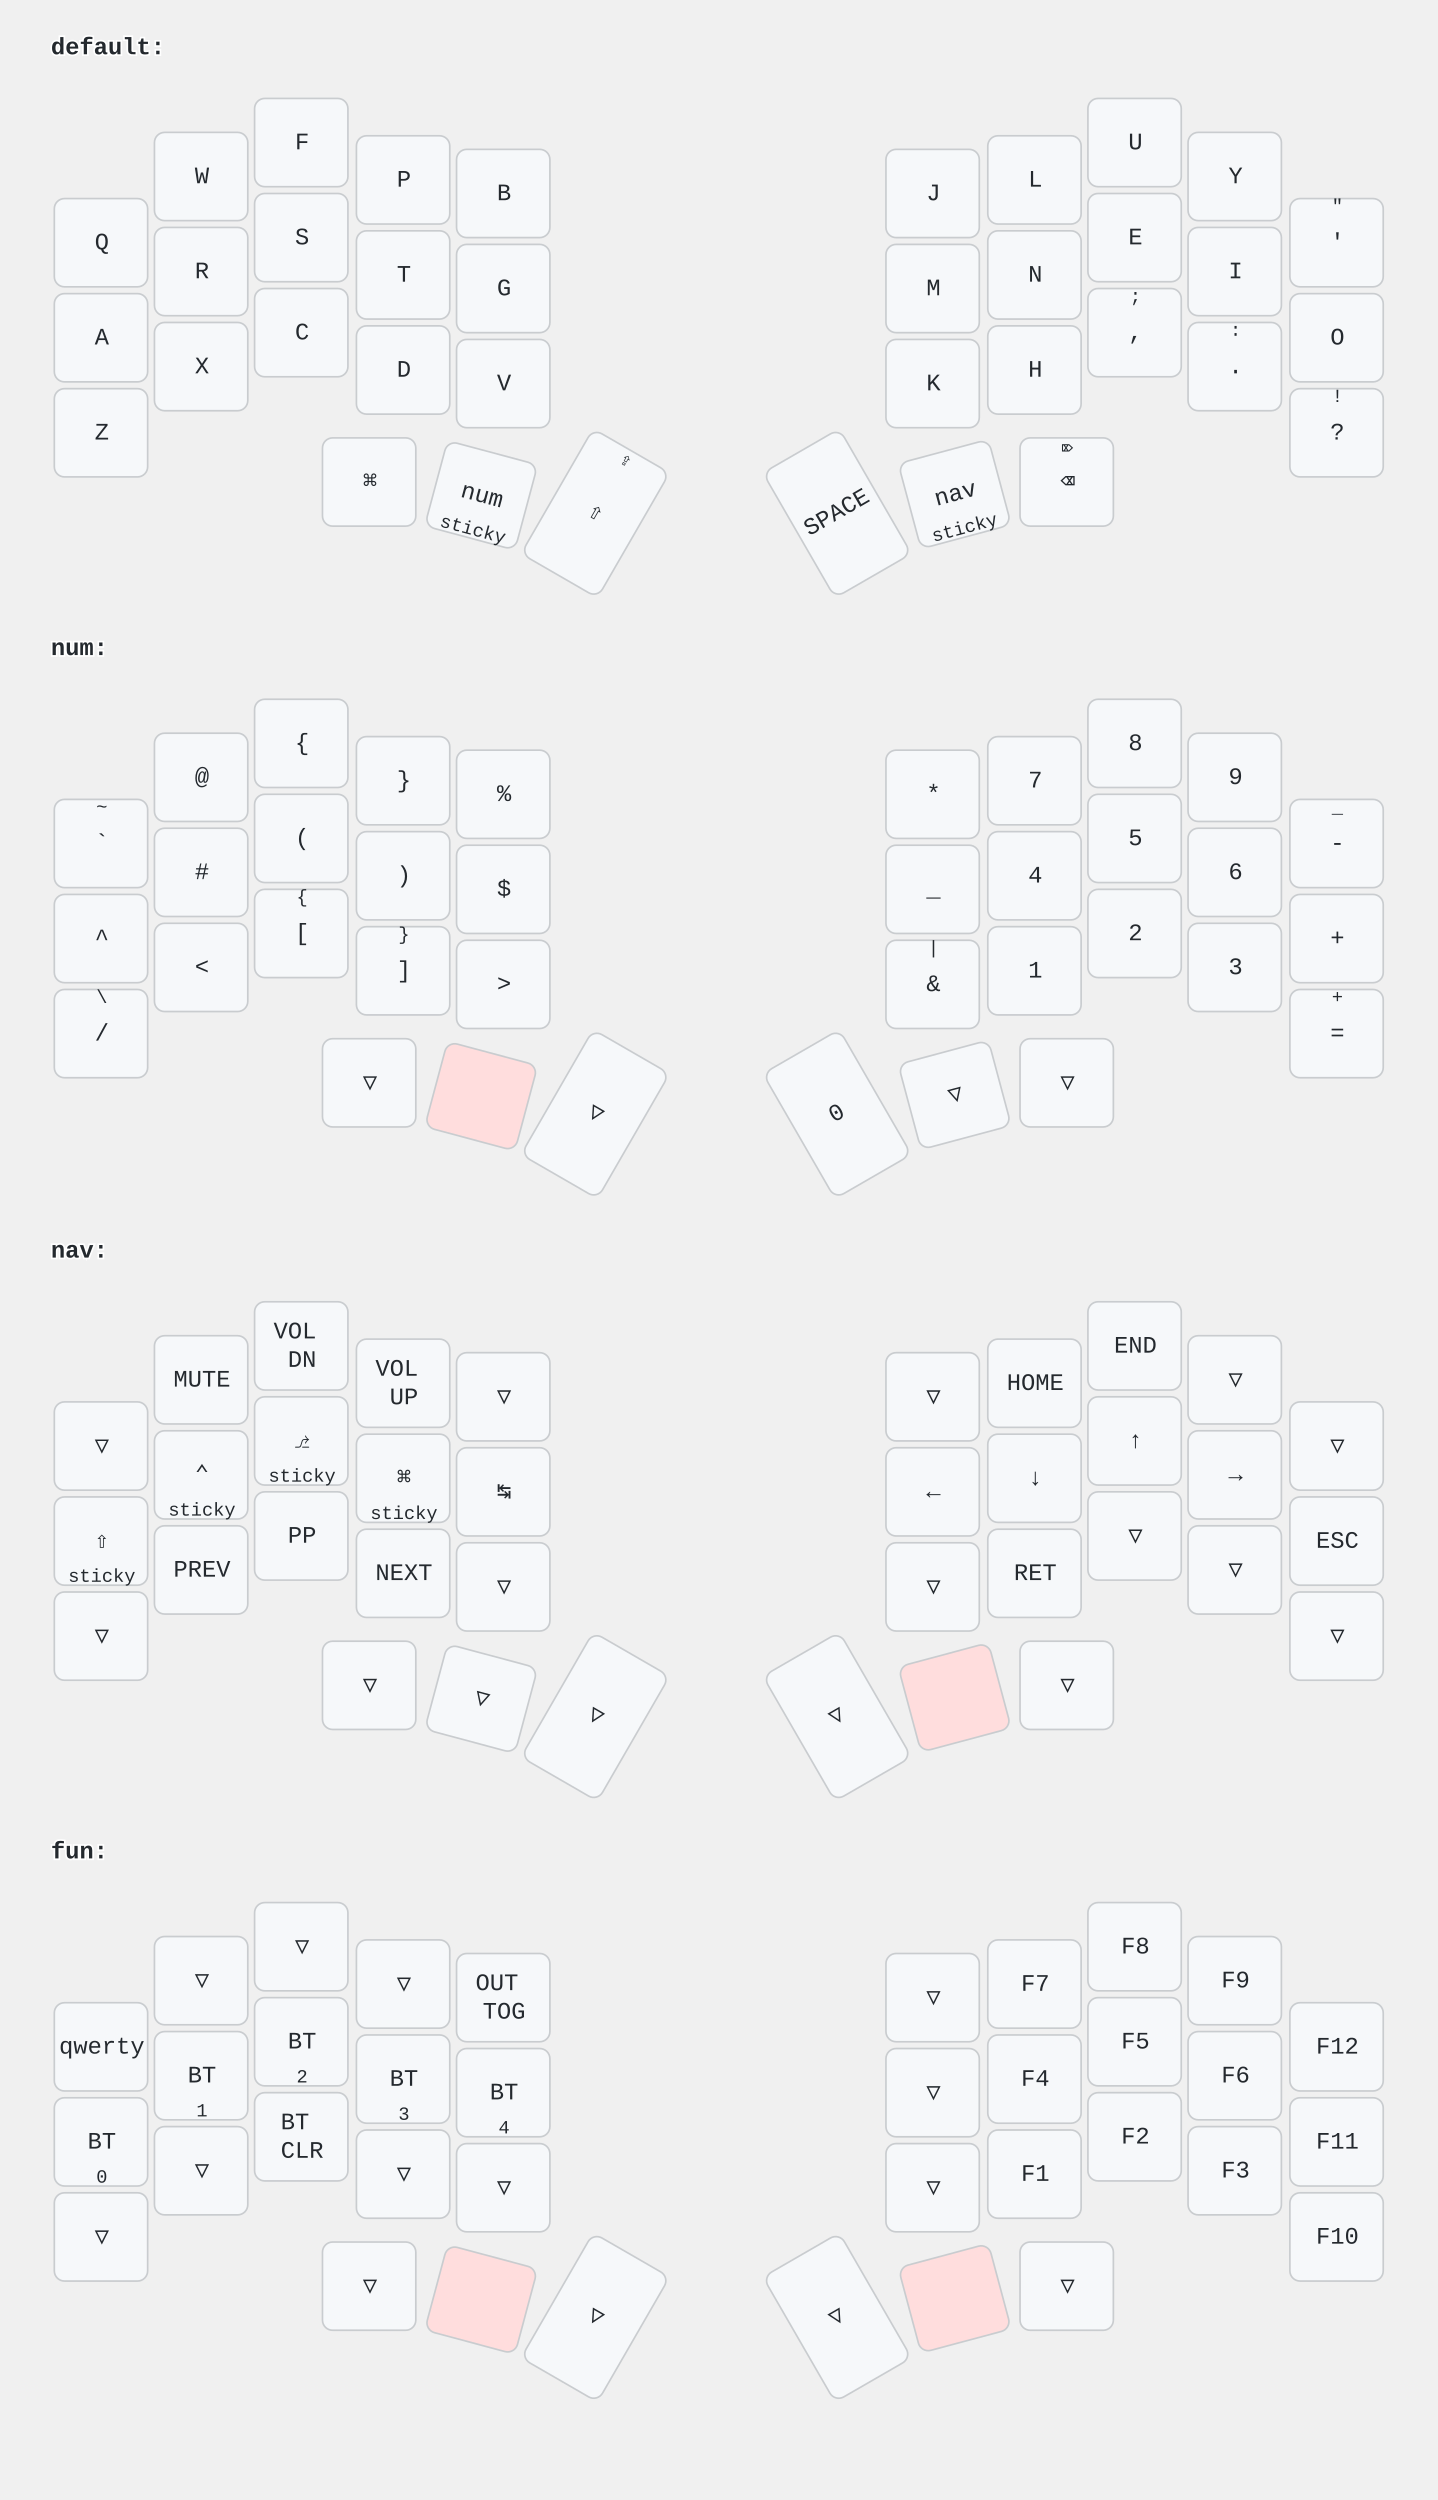
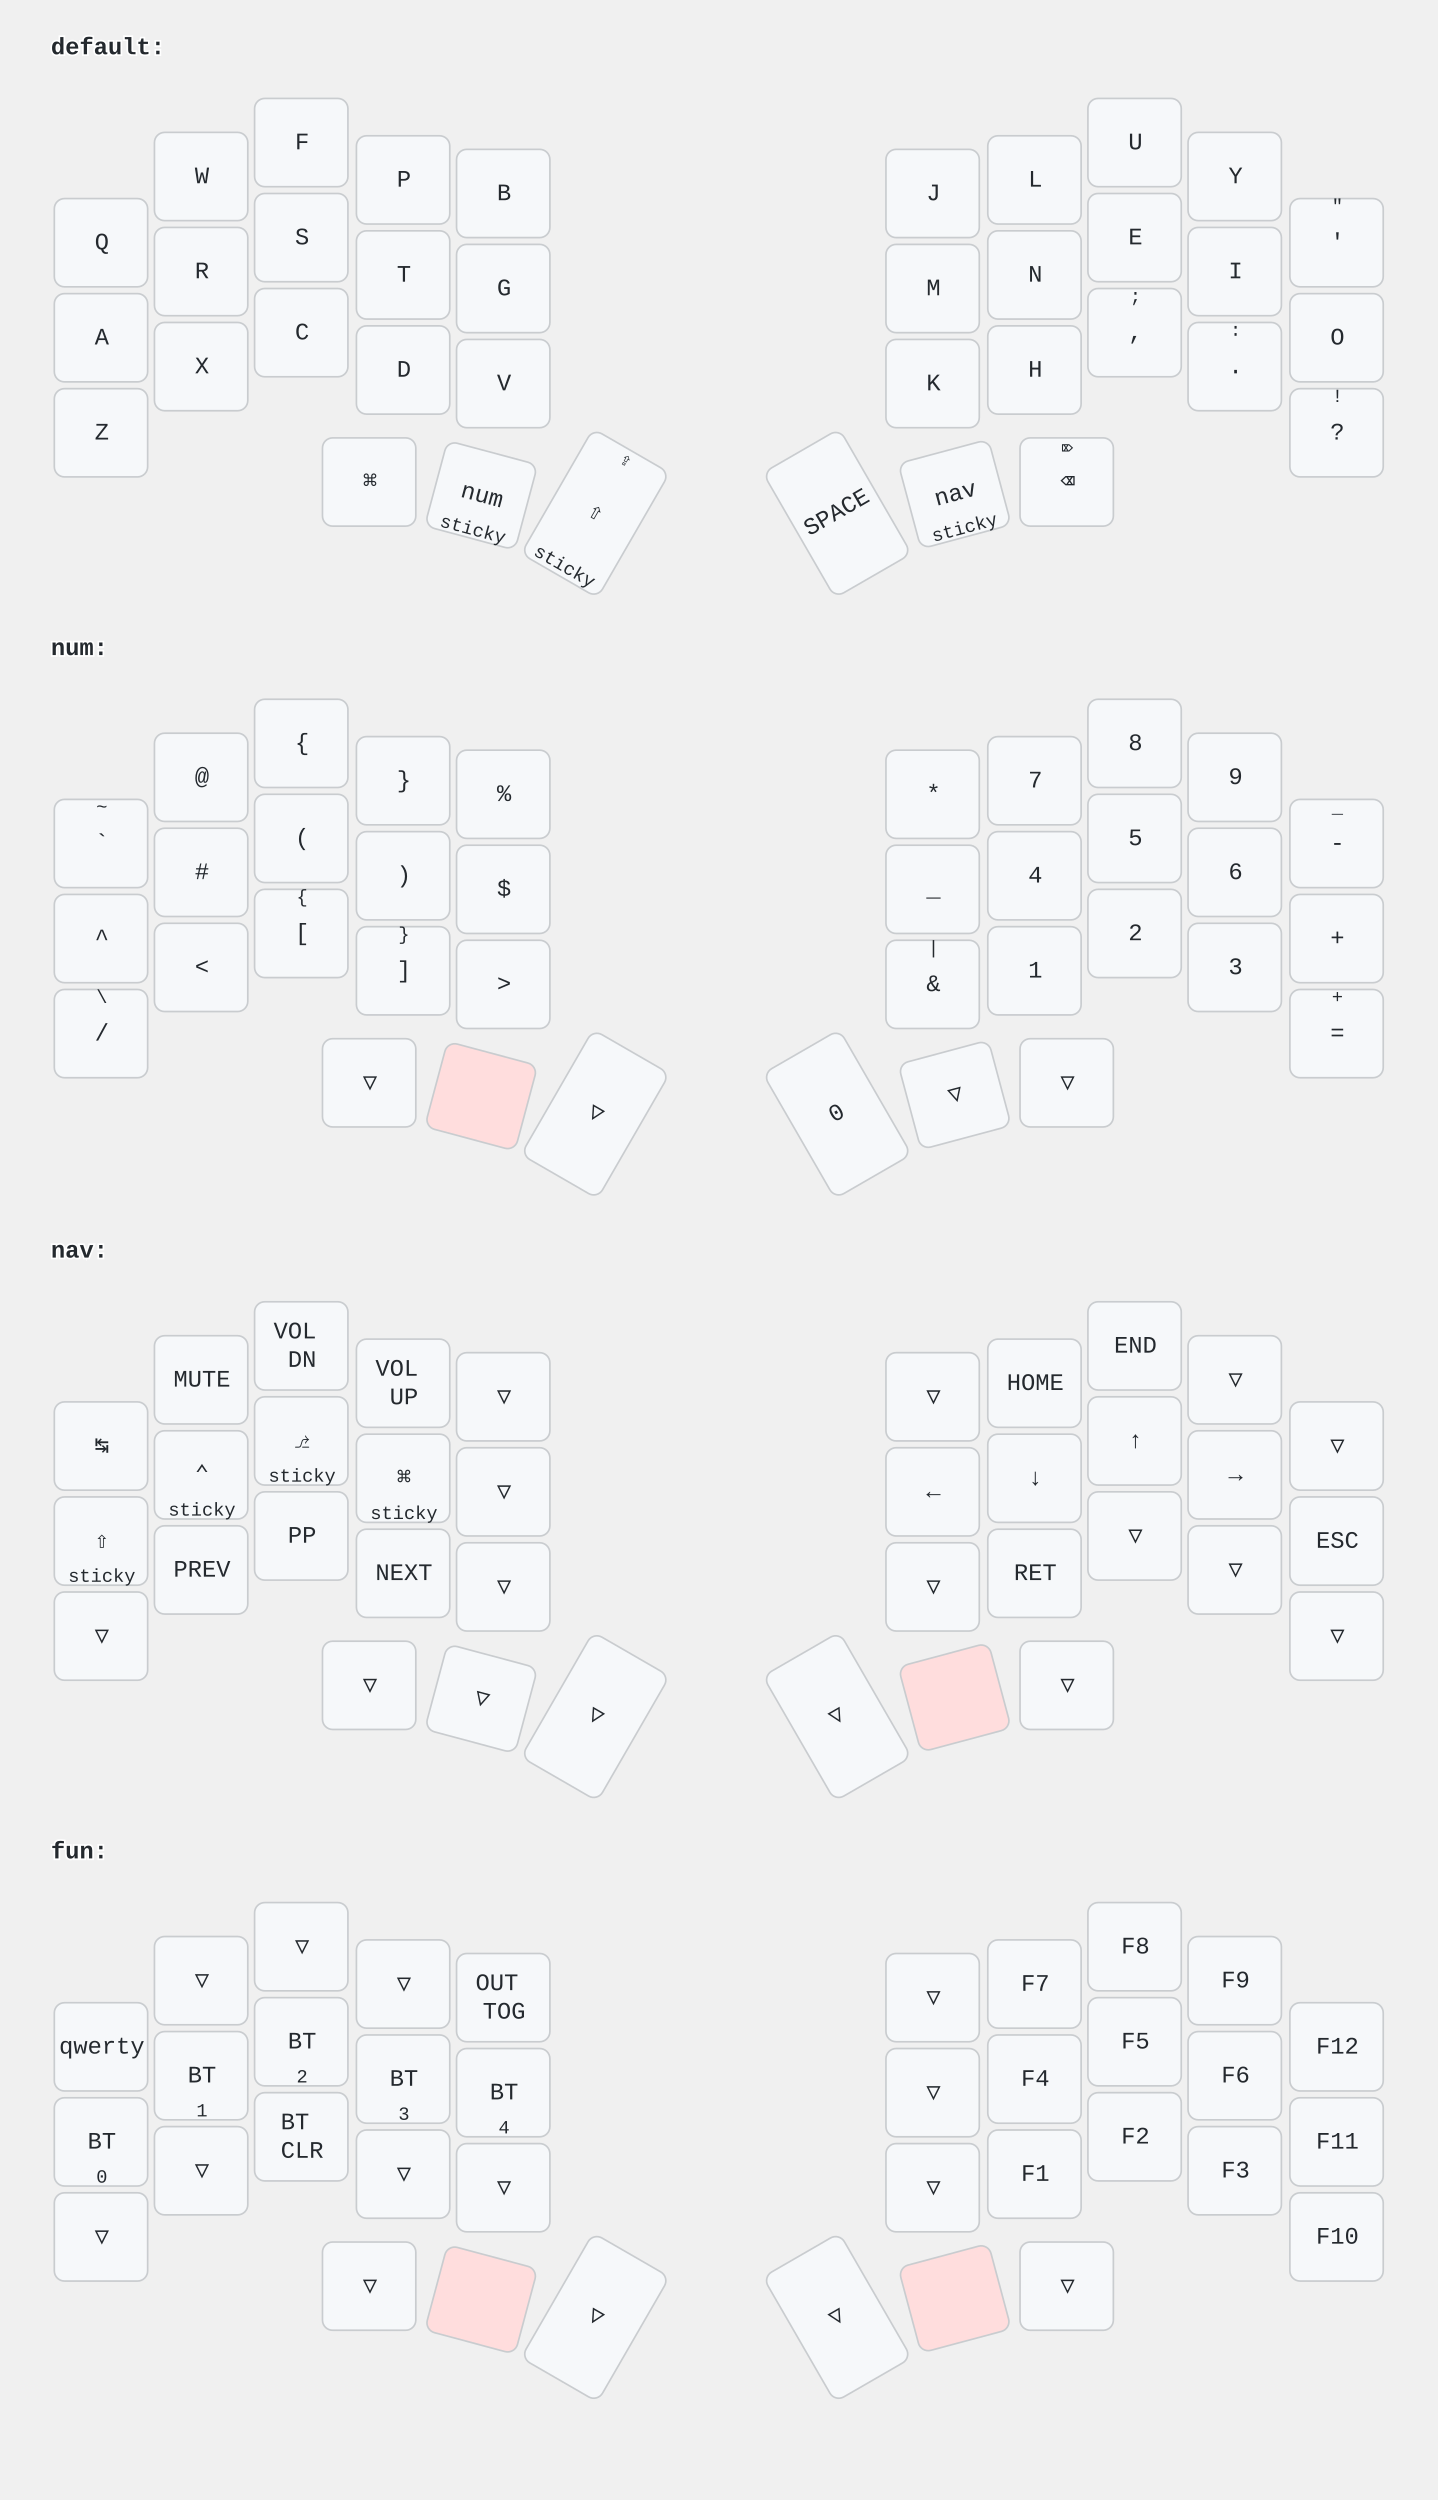
<svg xmlns="http://www.w3.org/2000/svg" width="847" height="1473" viewBox="0 0 847 1473" class="keymap">
  <style>/* font and background color specifications */
svg {
    font-family: SFMono-Regular,Consolas,Liberation Mono,Menlo,monospace;
    font-size: 14px;
    font-kerning: normal;
    text-rendering: optimizeLegibility;
    fill: #24292e;
}

/* default key styling */
rect {
    fill: #f6f8fa;
    stroke: #c9cccf;
    stroke-width: 1;
}

/* color accent for combo boxes */
rect.combo {
    fill: #cdf;
}

/* color accent for held keys */
rect.held, rect.combo.held {
    fill: #fdd;
}

/* color accent for ghost (optional) keys */
rect.ghost, rect.combo.ghost {
    fill: #ddd;
}

text {
    text-anchor: middle;
    dominant-baseline: middle;
}

/* styling for layer labels */
text.label {
    font-weight: bold;
    text-anchor: start;
    stroke: white;
    stroke-width: 2;
    paint-order: stroke;
}

/* styling for combo tap, and key hold/shifted label text */
text.combo, text.hold, text.shifted {
    font-size: 11px;
}

text.hold {
    text-anchor: middle;
    dominant-baseline: auto;
}

text.shifted {
    text-anchor: middle;
    dominant-baseline: hanging;
}

/* styling for hold/shifted label text in combo box */
text.combo.hold, text.combo.shifted {
    font-size: 8px;
}

/* styling for combo dendrons */
path {
    stroke-width: 1;
    stroke: gray;
    fill: none;
}
</style>
  <g transform="translate(30, 0)" class="layer-default">
    <text x="0" y="28" class="label">default:</text>
    <g transform="translate(0, 56)">
      <g transform="translate(30, 87)" class="key keypos-0">
        <rect rx="6" ry="6" x="-28" y="-26" width="55" height="52" class="key" />
        <text x="0" y="0" class="key tap">Q</text>
      </g>
      <g transform="translate(89, 48)" class="key keypos-1">
        <rect rx="6" ry="6" x="-28" y="-26" width="55" height="52" class="key" />
        <text x="0" y="0" class="key tap">W</text>
      </g>
      <g transform="translate(148, 28)" class="key keypos-2">
        <rect rx="6" ry="6" x="-28" y="-26" width="55" height="52" class="key" />
        <text x="0" y="0" class="key tap">F</text>
      </g>
      <g transform="translate(208, 50)" class="key keypos-3">
        <rect rx="6" ry="6" x="-28" y="-26" width="55" height="52" class="key" />
        <text x="0" y="0" class="key tap">P</text>
      </g>
      <g transform="translate(267, 58)" class="key keypos-4">
        <rect rx="6" ry="6" x="-28" y="-26" width="55" height="52" class="key" />
        <text x="0" y="0" class="key tap">B</text>
      </g>
      <g transform="translate(520, 58)" class="key keypos-5">
        <rect rx="6" ry="6" x="-28" y="-26" width="55" height="52" class="key" />
        <text x="0" y="0" class="key tap">J</text>
      </g>
      <g transform="translate(580, 50)" class="key keypos-6">
        <rect rx="6" ry="6" x="-28" y="-26" width="55" height="52" class="key" />
        <text x="0" y="0" class="key tap">L</text>
      </g>
      <g transform="translate(639, 28)" class="key keypos-7">
        <rect rx="6" ry="6" x="-28" y="-26" width="55" height="52" class="key" />
        <text x="0" y="0" class="key tap">U</text>
      </g>
      <g transform="translate(698, 48)" class="key keypos-8">
        <rect rx="6" ry="6" x="-28" y="-26" width="55" height="52" class="key" />
        <text x="0" y="0" class="key tap">Y</text>
      </g>
      <g transform="translate(758, 87)" class="key keypos-9">
        <rect rx="6" ry="6" x="-28" y="-26" width="55" height="52" class="key" />
        <text x="0" y="0" class="key tap">'</text>
        <text x="0" y="-24" class="key shifted">"</text>
      </g>
      <g transform="translate(30, 143)" class="key keypos-10">
        <rect rx="6" ry="6" x="-28" y="-26" width="55" height="52" class="key" />
        <text x="0" y="0" class="key tap">A</text>
      </g>
      <g transform="translate(89, 104)" class="key keypos-11">
        <rect rx="6" ry="6" x="-28" y="-26" width="55" height="52" class="key" />
        <text x="0" y="0" class="key tap">R</text>
      </g>
      <g transform="translate(148, 84)" class="key keypos-12">
        <rect rx="6" ry="6" x="-28" y="-26" width="55" height="52" class="key" />
        <text x="0" y="0" class="key tap">S</text>
      </g>
      <g transform="translate(208, 106)" class="key keypos-13">
        <rect rx="6" ry="6" x="-28" y="-26" width="55" height="52" class="key" />
        <text x="0" y="0" class="key tap">T</text>
      </g>
      <g transform="translate(267, 114)" class="key keypos-14">
        <rect rx="6" ry="6" x="-28" y="-26" width="55" height="52" class="key" />
        <text x="0" y="0" class="key tap">G</text>
      </g>
      <g transform="translate(520, 114)" class="key keypos-15">
        <rect rx="6" ry="6" x="-28" y="-26" width="55" height="52" class="key" />
        <text x="0" y="0" class="key tap">M</text>
      </g>
      <g transform="translate(580, 106)" class="key keypos-16">
        <rect rx="6" ry="6" x="-28" y="-26" width="55" height="52" class="key" />
        <text x="0" y="0" class="key tap">N</text>
      </g>
      <g transform="translate(639, 84)" class="key keypos-17">
        <rect rx="6" ry="6" x="-28" y="-26" width="55" height="52" class="key" />
        <text x="0" y="0" class="key tap">E</text>
      </g>
      <g transform="translate(698, 104)" class="key keypos-18">
        <rect rx="6" ry="6" x="-28" y="-26" width="55" height="52" class="key" />
        <text x="0" y="0" class="key tap">I</text>
      </g>
      <g transform="translate(758, 143)" class="key keypos-19">
        <rect rx="6" ry="6" x="-28" y="-26" width="55" height="52" class="key" />
        <text x="0" y="0" class="key tap">O</text>
      </g>
      <g transform="translate(30, 199)" class="key keypos-20">
        <rect rx="6" ry="6" x="-28" y="-26" width="55" height="52" class="key" />
        <text x="0" y="0" class="key tap">Z</text>
      </g>
      <g transform="translate(89, 160)" class="key keypos-21">
        <rect rx="6" ry="6" x="-28" y="-26" width="55" height="52" class="key" />
        <text x="0" y="0" class="key tap">X</text>
      </g>
      <g transform="translate(148, 140)" class="key keypos-22">
        <rect rx="6" ry="6" x="-28" y="-26" width="55" height="52" class="key" />
        <text x="0" y="0" class="key tap">C</text>
      </g>
      <g transform="translate(208, 162)" class="key keypos-23">
        <rect rx="6" ry="6" x="-28" y="-26" width="55" height="52" class="key" />
        <text x="0" y="0" class="key tap">D</text>
      </g>
      <g transform="translate(267, 170)" class="key keypos-24">
        <rect rx="6" ry="6" x="-28" y="-26" width="55" height="52" class="key" />
        <text x="0" y="0" class="key tap">V</text>
      </g>
      <g transform="translate(520, 170)" class="key keypos-25">
        <rect rx="6" ry="6" x="-28" y="-26" width="55" height="52" class="key" />
        <text x="0" y="0" class="key tap">K</text>
      </g>
      <g transform="translate(580, 162)" class="key keypos-26">
        <rect rx="6" ry="6" x="-28" y="-26" width="55" height="52" class="key" />
        <text x="0" y="0" class="key tap">H</text>
      </g>
      <g transform="translate(639, 140)" class="key keypos-27">
        <rect rx="6" ry="6" x="-28" y="-26" width="55" height="52" class="key" />
        <text x="0" y="0" class="key tap">,</text>
        <text x="0" y="-24" class="key shifted">;</text>
      </g>
      <g transform="translate(698, 160)" class="key keypos-28">
        <rect rx="6" ry="6" x="-28" y="-26" width="55" height="52" class="key" />
        <text x="0" y="0" class="key tap">.</text>
        <text x="0" y="-24" class="key shifted">:</text>
      </g>
      <g transform="translate(758, 199)" class="key keypos-29">
        <rect rx="6" ry="6" x="-28" y="-26" width="55" height="52" class="key" />
        <text x="0" y="0" class="key tap">?</text>
        <text x="0" y="-24" class="key shifted">!</text>
      </g>
      <g transform="translate(188, 228)" class="key keypos-30">
        <rect rx="6" ry="6" x="-28" y="-26" width="55" height="52" class="key" />
        <text x="0" y="0" class="key tap">⌘</text>
      </g>
      <g transform="translate(254, 236) rotate(15.0)" class="key keypos-31">
        <rect rx="6" ry="6" x="-28" y="-26" width="55" height="52" class="key" />
        <text x="0" y="0" class="key tap">num</text>
        <text x="0" y="24" class="key hold">sticky</text>
      </g>
      <g transform="translate(321, 246) rotate(30.0)" class="key keypos-32">
        <rect rx="6" ry="6" x="-26" y="-42" width="52" height="85" class="key" />
        <text x="0" y="0" class="key tap">⇧</text>
+         <text x="0" y="40" class="key hold">sticky</text>
        <text x="0" y="-40" class="key shifted">⇪</text>
      </g>
      <g transform="translate(463, 246) rotate(-30.0)" class="key keypos-33">
        <rect rx="6" ry="6" x="-26" y="-42" width="52" height="85" class="key" />
        <text x="0" y="0" class="key tap">SPACE</text>
      </g>
      <g transform="translate(533, 235) rotate(-15.0)" class="key keypos-34">
        <rect rx="6" ry="6" x="-28" y="-26" width="55" height="52" class="key" />
        <text x="0" y="0" class="key tap">nav</text>
        <text x="0" y="24" class="key hold">sticky</text>
      </g>
      <g transform="translate(599, 228)" class="key keypos-35">
        <rect rx="6" ry="6" x="-28" y="-26" width="55" height="52" class="key" />
        <text x="0" y="0" class="key tap">⌫</text>
        <text x="0" y="-24" class="key shifted">⌦</text>
      </g>
    </g>
  </g>
  <g transform="translate(30, 354)" class="layer-num">
    <text x="0" y="28" class="label">num:</text>
    <g transform="translate(0, 56)">
      <g transform="translate(30, 87)" class="key keypos-0">
        <rect rx="6" ry="6" x="-28" y="-26" width="55" height="52" class="key" />
        <text x="0" y="0" class="key tap">`</text>
        <text x="0" y="-24" class="key shifted">~</text>
      </g>
      <g transform="translate(89, 48)" class="key keypos-1">
        <rect rx="6" ry="6" x="-28" y="-26" width="55" height="52" class="key" />
        <text x="0" y="0" class="key tap">@</text>
      </g>
      <g transform="translate(148, 28)" class="key keypos-2">
        <rect rx="6" ry="6" x="-28" y="-26" width="55" height="52" class="key" />
        <text x="0" y="0" class="key tap">{</text>
      </g>
      <g transform="translate(208, 50)" class="key keypos-3">
        <rect rx="6" ry="6" x="-28" y="-26" width="55" height="52" class="key" />
        <text x="0" y="0" class="key tap">}</text>
      </g>
      <g transform="translate(267, 58)" class="key keypos-4">
        <rect rx="6" ry="6" x="-28" y="-26" width="55" height="52" class="key" />
        <text x="0" y="0" class="key tap">%</text>
      </g>
      <g transform="translate(520, 58)" class="key keypos-5">
        <rect rx="6" ry="6" x="-28" y="-26" width="55" height="52" class="key" />
        <text x="0" y="0" class="key tap">*</text>
      </g>
      <g transform="translate(580, 50)" class="key keypos-6">
        <rect rx="6" ry="6" x="-28" y="-26" width="55" height="52" class="key" />
        <text x="0" y="0" class="key tap">7</text>
      </g>
      <g transform="translate(639, 28)" class="key keypos-7">
        <rect rx="6" ry="6" x="-28" y="-26" width="55" height="52" class="key" />
        <text x="0" y="0" class="key tap">8</text>
      </g>
      <g transform="translate(698, 48)" class="key keypos-8">
        <rect rx="6" ry="6" x="-28" y="-26" width="55" height="52" class="key" />
        <text x="0" y="0" class="key tap">9</text>
      </g>
      <g transform="translate(758, 87)" class="key keypos-9">
        <rect rx="6" ry="6" x="-28" y="-26" width="55" height="52" class="key" />
        <text x="0" y="0" class="key tap">-</text>
        <text x="0" y="-24" class="key shifted">_</text>
      </g>
      <g transform="translate(30, 143)" class="key keypos-10">
        <rect rx="6" ry="6" x="-28" y="-26" width="55" height="52" class="key" />
        <text x="0" y="0" class="key tap">^</text>
      </g>
      <g transform="translate(89, 104)" class="key keypos-11">
        <rect rx="6" ry="6" x="-28" y="-26" width="55" height="52" class="key" />
        <text x="0" y="0" class="key tap">#</text>
      </g>
      <g transform="translate(148, 84)" class="key keypos-12">
        <rect rx="6" ry="6" x="-28" y="-26" width="55" height="52" class="key" />
        <text x="0" y="0" class="key tap">(</text>
      </g>
      <g transform="translate(208, 106)" class="key keypos-13">
        <rect rx="6" ry="6" x="-28" y="-26" width="55" height="52" class="key" />
        <text x="0" y="0" class="key tap">)</text>
      </g>
      <g transform="translate(267, 114)" class="key keypos-14">
        <rect rx="6" ry="6" x="-28" y="-26" width="55" height="52" class="key" />
        <text x="0" y="0" class="key tap">$</text>
      </g>
      <g transform="translate(520, 114)" class="key keypos-15">
        <rect rx="6" ry="6" x="-28" y="-26" width="55" height="52" class="key" />
        <text x="0" y="0" class="key tap">_</text>
      </g>
      <g transform="translate(580, 106)" class="key keypos-16">
        <rect rx="6" ry="6" x="-28" y="-26" width="55" height="52" class="key" />
        <text x="0" y="0" class="key tap">4</text>
      </g>
      <g transform="translate(639, 84)" class="key keypos-17">
        <rect rx="6" ry="6" x="-28" y="-26" width="55" height="52" class="key" />
        <text x="0" y="0" class="key tap">5</text>
      </g>
      <g transform="translate(698, 104)" class="key keypos-18">
        <rect rx="6" ry="6" x="-28" y="-26" width="55" height="52" class="key" />
        <text x="0" y="0" class="key tap">6</text>
      </g>
      <g transform="translate(758, 143)" class="key keypos-19">
        <rect rx="6" ry="6" x="-28" y="-26" width="55" height="52" class="key" />
        <text x="0" y="0" class="key tap">+</text>
      </g>
      <g transform="translate(30, 199)" class="key keypos-20">
        <rect rx="6" ry="6" x="-28" y="-26" width="55" height="52" class="key" />
        <text x="0" y="0" class="key tap">/</text>
        <text x="0" y="-24" class="key shifted">\</text>
      </g>
      <g transform="translate(89, 160)" class="key keypos-21">
        <rect rx="6" ry="6" x="-28" y="-26" width="55" height="52" class="key" />
        <text x="0" y="0" class="key tap">&lt;</text>
      </g>
      <g transform="translate(148, 140)" class="key keypos-22">
        <rect rx="6" ry="6" x="-28" y="-26" width="55" height="52" class="key" />
        <text x="0" y="0" class="key tap">[</text>
        <text x="0" y="-24" class="key shifted">{</text>
      </g>
      <g transform="translate(208, 162)" class="key keypos-23">
        <rect rx="6" ry="6" x="-28" y="-26" width="55" height="52" class="key" />
        <text x="0" y="0" class="key tap">]</text>
        <text x="0" y="-24" class="key shifted">}</text>
      </g>
      <g transform="translate(267, 170)" class="key keypos-24">
        <rect rx="6" ry="6" x="-28" y="-26" width="55" height="52" class="key" />
        <text x="0" y="0" class="key tap">&gt;</text>
      </g>
      <g transform="translate(520, 170)" class="key keypos-25">
        <rect rx="6" ry="6" x="-28" y="-26" width="55" height="52" class="key" />
        <text x="0" y="0" class="key tap">&amp;</text>
        <text x="0" y="-24" class="key shifted">|</text>
      </g>
      <g transform="translate(580, 162)" class="key keypos-26">
        <rect rx="6" ry="6" x="-28" y="-26" width="55" height="52" class="key" />
        <text x="0" y="0" class="key tap">1</text>
      </g>
      <g transform="translate(639, 140)" class="key keypos-27">
        <rect rx="6" ry="6" x="-28" y="-26" width="55" height="52" class="key" />
        <text x="0" y="0" class="key tap">2</text>
      </g>
      <g transform="translate(698, 160)" class="key keypos-28">
        <rect rx="6" ry="6" x="-28" y="-26" width="55" height="52" class="key" />
        <text x="0" y="0" class="key tap">3</text>
      </g>
      <g transform="translate(758, 199)" class="key keypos-29">
        <rect rx="6" ry="6" x="-28" y="-26" width="55" height="52" class="key" />
        <text x="0" y="0" class="key tap">=</text>
        <text x="0" y="-24" class="key shifted">+</text>
      </g>
      <g transform="translate(188, 228)" class="key trans keypos-30">
        <rect rx="6" ry="6" x="-28" y="-26" width="55" height="52" class="key trans" />
        <text x="0" y="0" class="key trans tap">▽</text>
      </g>
      <g transform="translate(254, 236) rotate(15.0)" class="key held keypos-31">
        <rect rx="6" ry="6" x="-28" y="-26" width="55" height="52" class="key held" />
      </g>
      <g transform="translate(321, 246) rotate(30.0)" class="key trans keypos-32">
        <rect rx="6" ry="6" x="-26" y="-42" width="52" height="85" class="key trans" />
        <text x="0" y="0" class="key trans tap">▽</text>
      </g>
      <g transform="translate(463, 246) rotate(-30.0)" class="key keypos-33">
        <rect rx="6" ry="6" x="-26" y="-42" width="52" height="85" class="key" />
        <text x="0" y="0" class="key tap">0</text>
      </g>
      <g transform="translate(533, 235) rotate(-15.0)" class="key trans keypos-34">
        <rect rx="6" ry="6" x="-28" y="-26" width="55" height="52" class="key trans" />
        <text x="0" y="0" class="key trans tap">▽</text>
      </g>
      <g transform="translate(599, 228)" class="key trans keypos-35">
        <rect rx="6" ry="6" x="-28" y="-26" width="55" height="52" class="key trans" />
        <text x="0" y="0" class="key trans tap">▽</text>
      </g>
    </g>
  </g>
  <g transform="translate(30, 709)" class="layer-nav">
    <text x="0" y="28" class="label">nav:</text>
    <g transform="translate(0, 56)">
-       <g transform="translate(30, 87)" class="key trans keypos-0">
-         <rect rx="6" ry="6" x="-28" y="-26" width="55" height="52" class="key trans" />
-         <text x="0" y="0" class="key trans tap">▽</text>
+       <g transform="translate(30, 87)" class="key keypos-0">
+         <rect rx="6" ry="6" x="-28" y="-26" width="55" height="52" class="key" />
+         <text x="0" y="0" class="key tap">↹</text>
      </g>
      <g transform="translate(89, 48)" class="key keypos-1">
        <rect rx="6" ry="6" x="-28" y="-26" width="55" height="52" class="key" />
        <text x="0" y="0" class="key tap">MUTE</text>
      </g>
      <g transform="translate(148, 28)" class="key keypos-2">
        <rect rx="6" ry="6" x="-28" y="-26" width="55" height="52" class="key" />
        <text x="0" y="0" class="key tap">
          <tspan x="0" dy="-0.6em">VOL</tspan>
          <tspan x="0" dy="1.2em">DN</tspan>
        </text>
      </g>
      <g transform="translate(208, 50)" class="key keypos-3">
        <rect rx="6" ry="6" x="-28" y="-26" width="55" height="52" class="key" />
        <text x="0" y="0" class="key tap">
          <tspan x="0" dy="-0.6em">VOL</tspan>
          <tspan x="0" dy="1.2em">UP</tspan>
        </text>
      </g>
      <g transform="translate(267, 58)" class="key trans keypos-4">
        <rect rx="6" ry="6" x="-28" y="-26" width="55" height="52" class="key trans" />
        <text x="0" y="0" class="key trans tap">▽</text>
      </g>
      <g transform="translate(520, 58)" class="key trans keypos-5">
        <rect rx="6" ry="6" x="-28" y="-26" width="55" height="52" class="key trans" />
        <text x="0" y="0" class="key trans tap">▽</text>
      </g>
      <g transform="translate(580, 50)" class="key keypos-6">
        <rect rx="6" ry="6" x="-28" y="-26" width="55" height="52" class="key" />
        <text x="0" y="0" class="key tap">HOME</text>
      </g>
      <g transform="translate(639, 28)" class="key keypos-7">
        <rect rx="6" ry="6" x="-28" y="-26" width="55" height="52" class="key" />
        <text x="0" y="0" class="key tap">END</text>
      </g>
      <g transform="translate(698, 48)" class="key trans keypos-8">
        <rect rx="6" ry="6" x="-28" y="-26" width="55" height="52" class="key trans" />
        <text x="0" y="0" class="key trans tap">▽</text>
      </g>
      <g transform="translate(758, 87)" class="key trans keypos-9">
        <rect rx="6" ry="6" x="-28" y="-26" width="55" height="52" class="key trans" />
        <text x="0" y="0" class="key trans tap">▽</text>
      </g>
      <g transform="translate(30, 143)" class="key keypos-10">
        <rect rx="6" ry="6" x="-28" y="-26" width="55" height="52" class="key" />
        <text x="0" y="0" class="key tap">⇧</text>
        <text x="0" y="24" class="key hold">sticky</text>
      </g>
      <g transform="translate(89, 104)" class="key keypos-11">
        <rect rx="6" ry="6" x="-28" y="-26" width="55" height="52" class="key" />
        <text x="0" y="0" class="key tap">⌃</text>
        <text x="0" y="24" class="key hold">sticky</text>
      </g>
      <g transform="translate(148, 84)" class="key keypos-12">
        <rect rx="6" ry="6" x="-28" y="-26" width="55" height="52" class="key" />
        <text x="0" y="0" class="key tap">⎇</text>
        <text x="0" y="24" class="key hold">sticky</text>
      </g>
      <g transform="translate(208, 106)" class="key keypos-13">
        <rect rx="6" ry="6" x="-28" y="-26" width="55" height="52" class="key" />
        <text x="0" y="0" class="key tap">⌘</text>
        <text x="0" y="24" class="key hold">sticky</text>
      </g>
-       <g transform="translate(267, 114)" class="key keypos-14">
-         <rect rx="6" ry="6" x="-28" y="-26" width="55" height="52" class="key" />
-         <text x="0" y="0" class="key tap">↹</text>
+       <g transform="translate(267, 114)" class="key trans keypos-14">
+         <rect rx="6" ry="6" x="-28" y="-26" width="55" height="52" class="key trans" />
+         <text x="0" y="0" class="key trans tap">▽</text>
      </g>
      <g transform="translate(520, 114)" class="key keypos-15">
        <rect rx="6" ry="6" x="-28" y="-26" width="55" height="52" class="key" />
        <text x="0" y="0" class="key tap">←</text>
      </g>
      <g transform="translate(580, 106)" class="key keypos-16">
        <rect rx="6" ry="6" x="-28" y="-26" width="55" height="52" class="key" />
        <text x="0" y="0" class="key tap">↓</text>
      </g>
      <g transform="translate(639, 84)" class="key keypos-17">
        <rect rx="6" ry="6" x="-28" y="-26" width="55" height="52" class="key" />
        <text x="0" y="0" class="key tap">↑</text>
      </g>
      <g transform="translate(698, 104)" class="key keypos-18">
        <rect rx="6" ry="6" x="-28" y="-26" width="55" height="52" class="key" />
        <text x="0" y="0" class="key tap">→</text>
      </g>
      <g transform="translate(758, 143)" class="key keypos-19">
        <rect rx="6" ry="6" x="-28" y="-26" width="55" height="52" class="key" />
        <text x="0" y="0" class="key tap">ESC</text>
      </g>
      <g transform="translate(30, 199)" class="key trans keypos-20">
        <rect rx="6" ry="6" x="-28" y="-26" width="55" height="52" class="key trans" />
        <text x="0" y="0" class="key trans tap">▽</text>
      </g>
      <g transform="translate(89, 160)" class="key keypos-21">
        <rect rx="6" ry="6" x="-28" y="-26" width="55" height="52" class="key" />
        <text x="0" y="0" class="key tap">PREV</text>
      </g>
      <g transform="translate(148, 140)" class="key keypos-22">
        <rect rx="6" ry="6" x="-28" y="-26" width="55" height="52" class="key" />
        <text x="0" y="0" class="key tap">PP</text>
      </g>
      <g transform="translate(208, 162)" class="key keypos-23">
        <rect rx="6" ry="6" x="-28" y="-26" width="55" height="52" class="key" />
        <text x="0" y="0" class="key tap">NEXT</text>
      </g>
      <g transform="translate(267, 170)" class="key trans keypos-24">
        <rect rx="6" ry="6" x="-28" y="-26" width="55" height="52" class="key trans" />
        <text x="0" y="0" class="key trans tap">▽</text>
      </g>
      <g transform="translate(520, 170)" class="key trans keypos-25">
        <rect rx="6" ry="6" x="-28" y="-26" width="55" height="52" class="key trans" />
        <text x="0" y="0" class="key trans tap">▽</text>
      </g>
      <g transform="translate(580, 162)" class="key keypos-26">
        <rect rx="6" ry="6" x="-28" y="-26" width="55" height="52" class="key" />
        <text x="0" y="0" class="key tap">RET</text>
      </g>
      <g transform="translate(639, 140)" class="key trans keypos-27">
        <rect rx="6" ry="6" x="-28" y="-26" width="55" height="52" class="key trans" />
        <text x="0" y="0" class="key trans tap">▽</text>
      </g>
      <g transform="translate(698, 160)" class="key trans keypos-28">
        <rect rx="6" ry="6" x="-28" y="-26" width="55" height="52" class="key trans" />
        <text x="0" y="0" class="key trans tap">▽</text>
      </g>
      <g transform="translate(758, 199)" class="key trans keypos-29">
        <rect rx="6" ry="6" x="-28" y="-26" width="55" height="52" class="key trans" />
        <text x="0" y="0" class="key trans tap">▽</text>
      </g>
      <g transform="translate(188, 228)" class="key trans keypos-30">
        <rect rx="6" ry="6" x="-28" y="-26" width="55" height="52" class="key trans" />
        <text x="0" y="0" class="key trans tap">▽</text>
      </g>
      <g transform="translate(254, 236) rotate(15.0)" class="key trans keypos-31">
        <rect rx="6" ry="6" x="-28" y="-26" width="55" height="52" class="key trans" />
        <text x="0" y="0" class="key trans tap">▽</text>
      </g>
      <g transform="translate(321, 246) rotate(30.0)" class="key trans keypos-32">
        <rect rx="6" ry="6" x="-26" y="-42" width="52" height="85" class="key trans" />
        <text x="0" y="0" class="key trans tap">▽</text>
      </g>
      <g transform="translate(463, 246) rotate(-30.0)" class="key trans keypos-33">
        <rect rx="6" ry="6" x="-26" y="-42" width="52" height="85" class="key trans" />
        <text x="0" y="0" class="key trans tap">▽</text>
      </g>
      <g transform="translate(533, 235) rotate(-15.0)" class="key held keypos-34">
        <rect rx="6" ry="6" x="-28" y="-26" width="55" height="52" class="key held" />
      </g>
      <g transform="translate(599, 228)" class="key trans keypos-35">
        <rect rx="6" ry="6" x="-28" y="-26" width="55" height="52" class="key trans" />
        <text x="0" y="0" class="key trans tap">▽</text>
      </g>
    </g>
  </g>
  <g transform="translate(30, 1063)" class="layer-fun">
    <text x="0" y="28" class="label">fun:</text>
    <g transform="translate(0, 56)">
      <g transform="translate(30, 87)" class="key keypos-0">
        <rect rx="6" ry="6" x="-28" y="-26" width="55" height="52" class="key" />
        <text x="0" y="0" class="key tap">qwerty</text>
      </g>
      <g transform="translate(89, 48)" class="key trans keypos-1">
        <rect rx="6" ry="6" x="-28" y="-26" width="55" height="52" class="key trans" />
        <text x="0" y="0" class="key trans tap">▽</text>
      </g>
      <g transform="translate(148, 28)" class="key trans keypos-2">
        <rect rx="6" ry="6" x="-28" y="-26" width="55" height="52" class="key trans" />
        <text x="0" y="0" class="key trans tap">▽</text>
      </g>
      <g transform="translate(208, 50)" class="key trans keypos-3">
        <rect rx="6" ry="6" x="-28" y="-26" width="55" height="52" class="key trans" />
        <text x="0" y="0" class="key trans tap">▽</text>
      </g>
      <g transform="translate(267, 58)" class="key keypos-4">
        <rect rx="6" ry="6" x="-28" y="-26" width="55" height="52" class="key" />
        <text x="0" y="0" class="key tap">
          <tspan x="0" dy="-0.6em">OUT</tspan>
          <tspan x="0" dy="1.2em">TOG</tspan>
        </text>
      </g>
      <g transform="translate(520, 58)" class="key trans keypos-5">
        <rect rx="6" ry="6" x="-28" y="-26" width="55" height="52" class="key trans" />
        <text x="0" y="0" class="key trans tap">▽</text>
      </g>
      <g transform="translate(580, 50)" class="key keypos-6">
        <rect rx="6" ry="6" x="-28" y="-26" width="55" height="52" class="key" />
        <text x="0" y="0" class="key tap">F7</text>
      </g>
      <g transform="translate(639, 28)" class="key keypos-7">
        <rect rx="6" ry="6" x="-28" y="-26" width="55" height="52" class="key" />
        <text x="0" y="0" class="key tap">F8</text>
      </g>
      <g transform="translate(698, 48)" class="key keypos-8">
        <rect rx="6" ry="6" x="-28" y="-26" width="55" height="52" class="key" />
        <text x="0" y="0" class="key tap">F9</text>
      </g>
      <g transform="translate(758, 87)" class="key keypos-9">
        <rect rx="6" ry="6" x="-28" y="-26" width="55" height="52" class="key" />
        <text x="0" y="0" class="key tap">F12</text>
      </g>
      <g transform="translate(30, 143)" class="key keypos-10">
        <rect rx="6" ry="6" x="-28" y="-26" width="55" height="52" class="key" />
        <text x="0" y="0" class="key tap">BT</text>
        <text x="0" y="24" class="key hold">0</text>
      </g>
      <g transform="translate(89, 104)" class="key keypos-11">
        <rect rx="6" ry="6" x="-28" y="-26" width="55" height="52" class="key" />
        <text x="0" y="0" class="key tap">BT</text>
        <text x="0" y="24" class="key hold">1</text>
      </g>
      <g transform="translate(148, 84)" class="key keypos-12">
        <rect rx="6" ry="6" x="-28" y="-26" width="55" height="52" class="key" />
        <text x="0" y="0" class="key tap">BT</text>
        <text x="0" y="24" class="key hold">2</text>
      </g>
      <g transform="translate(208, 106)" class="key keypos-13">
        <rect rx="6" ry="6" x="-28" y="-26" width="55" height="52" class="key" />
        <text x="0" y="0" class="key tap">BT</text>
        <text x="0" y="24" class="key hold">3</text>
      </g>
      <g transform="translate(267, 114)" class="key keypos-14">
        <rect rx="6" ry="6" x="-28" y="-26" width="55" height="52" class="key" />
        <text x="0" y="0" class="key tap">BT</text>
        <text x="0" y="24" class="key hold">4</text>
      </g>
      <g transform="translate(520, 114)" class="key trans keypos-15">
        <rect rx="6" ry="6" x="-28" y="-26" width="55" height="52" class="key trans" />
        <text x="0" y="0" class="key trans tap">▽</text>
      </g>
      <g transform="translate(580, 106)" class="key keypos-16">
        <rect rx="6" ry="6" x="-28" y="-26" width="55" height="52" class="key" />
        <text x="0" y="0" class="key tap">F4</text>
      </g>
      <g transform="translate(639, 84)" class="key keypos-17">
        <rect rx="6" ry="6" x="-28" y="-26" width="55" height="52" class="key" />
        <text x="0" y="0" class="key tap">F5</text>
      </g>
      <g transform="translate(698, 104)" class="key keypos-18">
        <rect rx="6" ry="6" x="-28" y="-26" width="55" height="52" class="key" />
        <text x="0" y="0" class="key tap">F6</text>
      </g>
      <g transform="translate(758, 143)" class="key keypos-19">
        <rect rx="6" ry="6" x="-28" y="-26" width="55" height="52" class="key" />
        <text x="0" y="0" class="key tap">F11</text>
      </g>
      <g transform="translate(30, 199)" class="key trans keypos-20">
        <rect rx="6" ry="6" x="-28" y="-26" width="55" height="52" class="key trans" />
        <text x="0" y="0" class="key trans tap">▽</text>
      </g>
      <g transform="translate(89, 160)" class="key trans keypos-21">
        <rect rx="6" ry="6" x="-28" y="-26" width="55" height="52" class="key trans" />
        <text x="0" y="0" class="key trans tap">▽</text>
      </g>
      <g transform="translate(148, 140)" class="key keypos-22">
        <rect rx="6" ry="6" x="-28" y="-26" width="55" height="52" class="key" />
        <text x="0" y="0" class="key tap">
          <tspan x="0" dy="-0.6em">BT</tspan>
          <tspan x="0" dy="1.2em">CLR</tspan>
        </text>
      </g>
      <g transform="translate(208, 162)" class="key trans keypos-23">
        <rect rx="6" ry="6" x="-28" y="-26" width="55" height="52" class="key trans" />
        <text x="0" y="0" class="key trans tap">▽</text>
      </g>
      <g transform="translate(267, 170)" class="key trans keypos-24">
        <rect rx="6" ry="6" x="-28" y="-26" width="55" height="52" class="key trans" />
        <text x="0" y="0" class="key trans tap">▽</text>
      </g>
      <g transform="translate(520, 170)" class="key trans keypos-25">
        <rect rx="6" ry="6" x="-28" y="-26" width="55" height="52" class="key trans" />
        <text x="0" y="0" class="key trans tap">▽</text>
      </g>
      <g transform="translate(580, 162)" class="key keypos-26">
        <rect rx="6" ry="6" x="-28" y="-26" width="55" height="52" class="key" />
        <text x="0" y="0" class="key tap">F1</text>
      </g>
      <g transform="translate(639, 140)" class="key keypos-27">
        <rect rx="6" ry="6" x="-28" y="-26" width="55" height="52" class="key" />
        <text x="0" y="0" class="key tap">F2</text>
      </g>
      <g transform="translate(698, 160)" class="key keypos-28">
        <rect rx="6" ry="6" x="-28" y="-26" width="55" height="52" class="key" />
        <text x="0" y="0" class="key tap">F3</text>
      </g>
      <g transform="translate(758, 199)" class="key keypos-29">
        <rect rx="6" ry="6" x="-28" y="-26" width="55" height="52" class="key" />
        <text x="0" y="0" class="key tap">F10</text>
      </g>
      <g transform="translate(188, 228)" class="key trans keypos-30">
        <rect rx="6" ry="6" x="-28" y="-26" width="55" height="52" class="key trans" />
        <text x="0" y="0" class="key trans tap">▽</text>
      </g>
      <g transform="translate(254, 236) rotate(15.0)" class="key held keypos-31">
        <rect rx="6" ry="6" x="-28" y="-26" width="55" height="52" class="key held" />
      </g>
      <g transform="translate(321, 246) rotate(30.0)" class="key trans keypos-32">
        <rect rx="6" ry="6" x="-26" y="-42" width="52" height="85" class="key trans" />
        <text x="0" y="0" class="key trans tap">▽</text>
      </g>
      <g transform="translate(463, 246) rotate(-30.0)" class="key trans keypos-33">
        <rect rx="6" ry="6" x="-26" y="-42" width="52" height="85" class="key trans" />
        <text x="0" y="0" class="key trans tap">▽</text>
      </g>
      <g transform="translate(533, 235) rotate(-15.0)" class="key held keypos-34">
        <rect rx="6" ry="6" x="-28" y="-26" width="55" height="52" class="key held" />
      </g>
      <g transform="translate(599, 228)" class="key trans keypos-35">
        <rect rx="6" ry="6" x="-28" y="-26" width="55" height="52" class="key trans" />
        <text x="0" y="0" class="key trans tap">▽</text>
      </g>
    </g>
  </g>
</svg>
